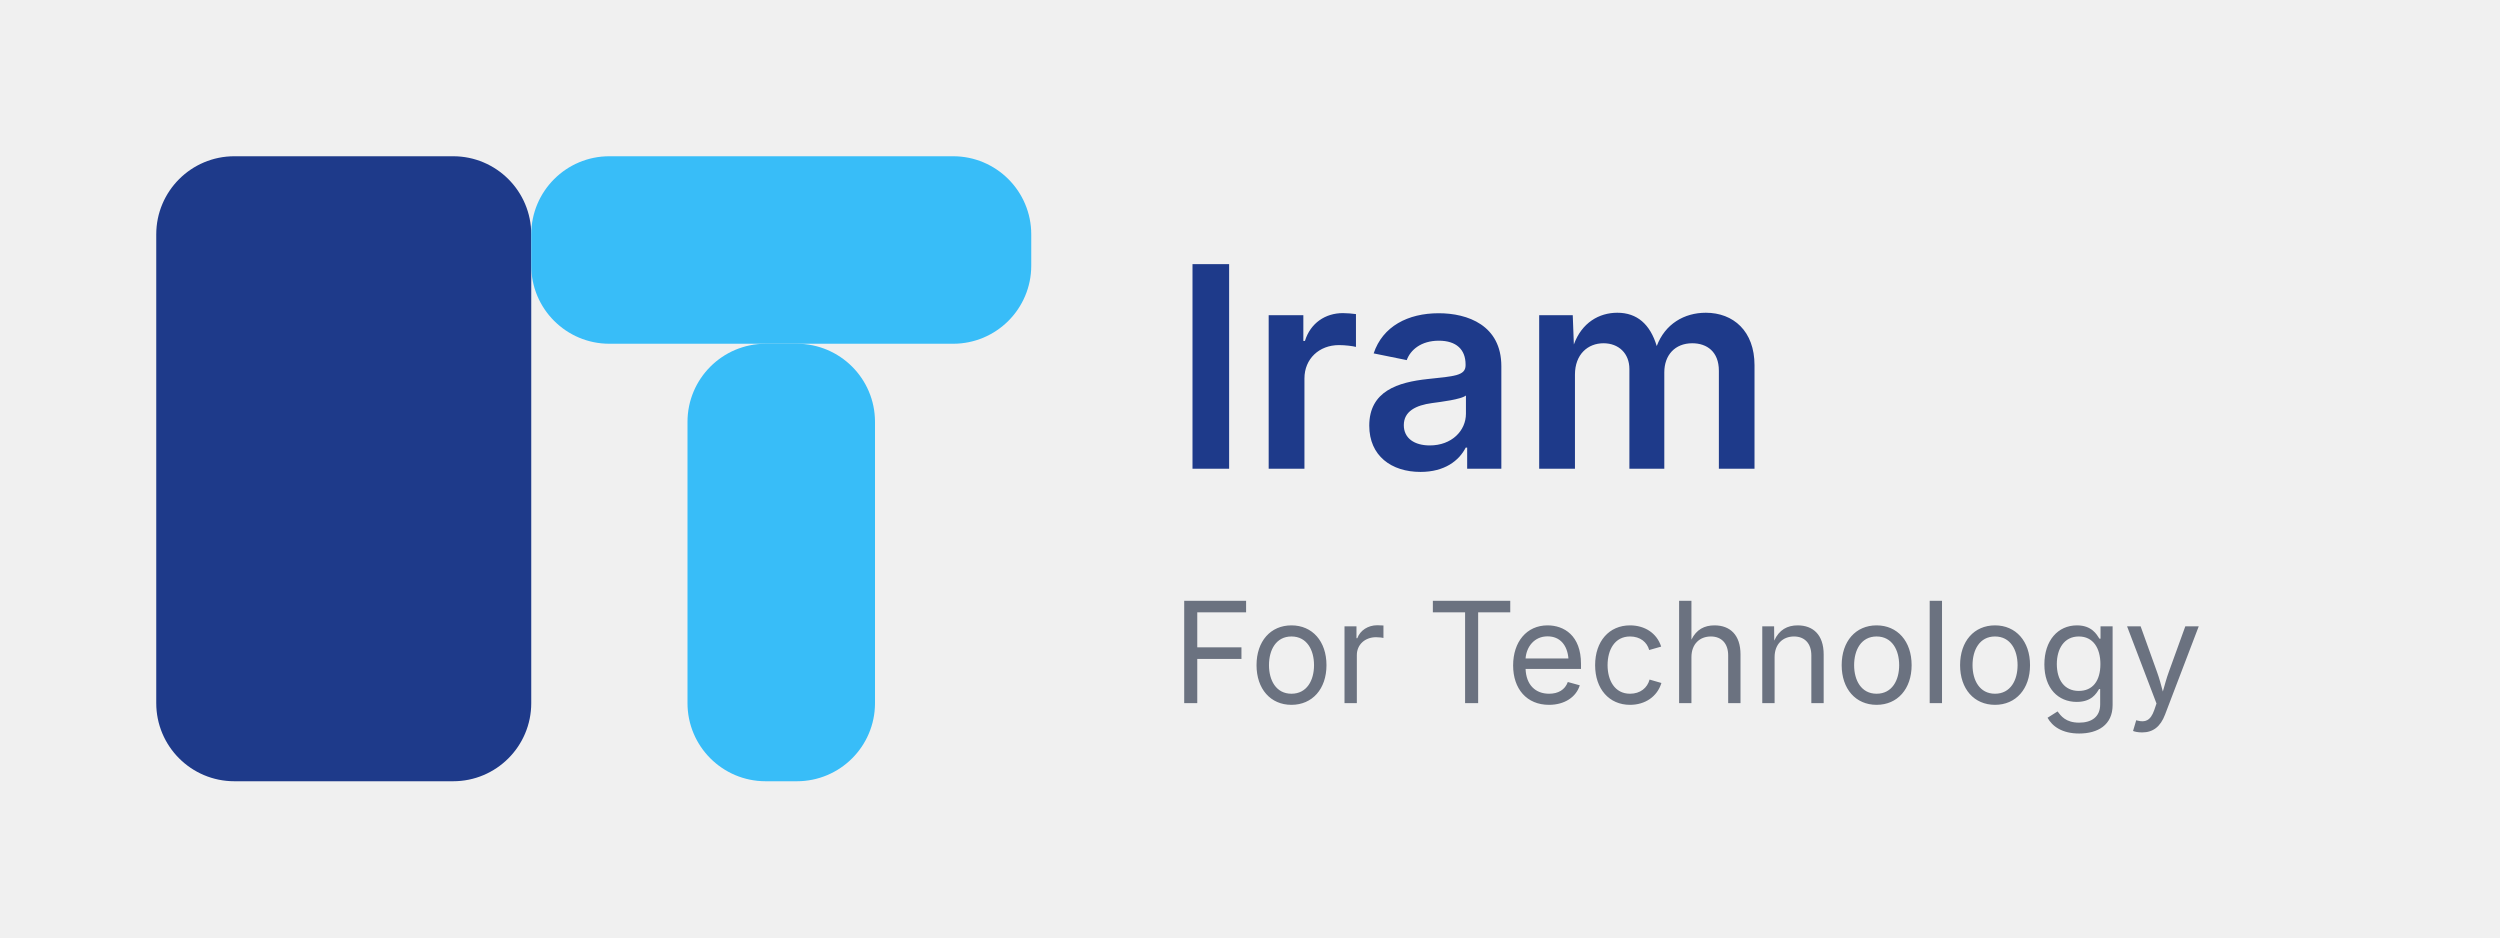
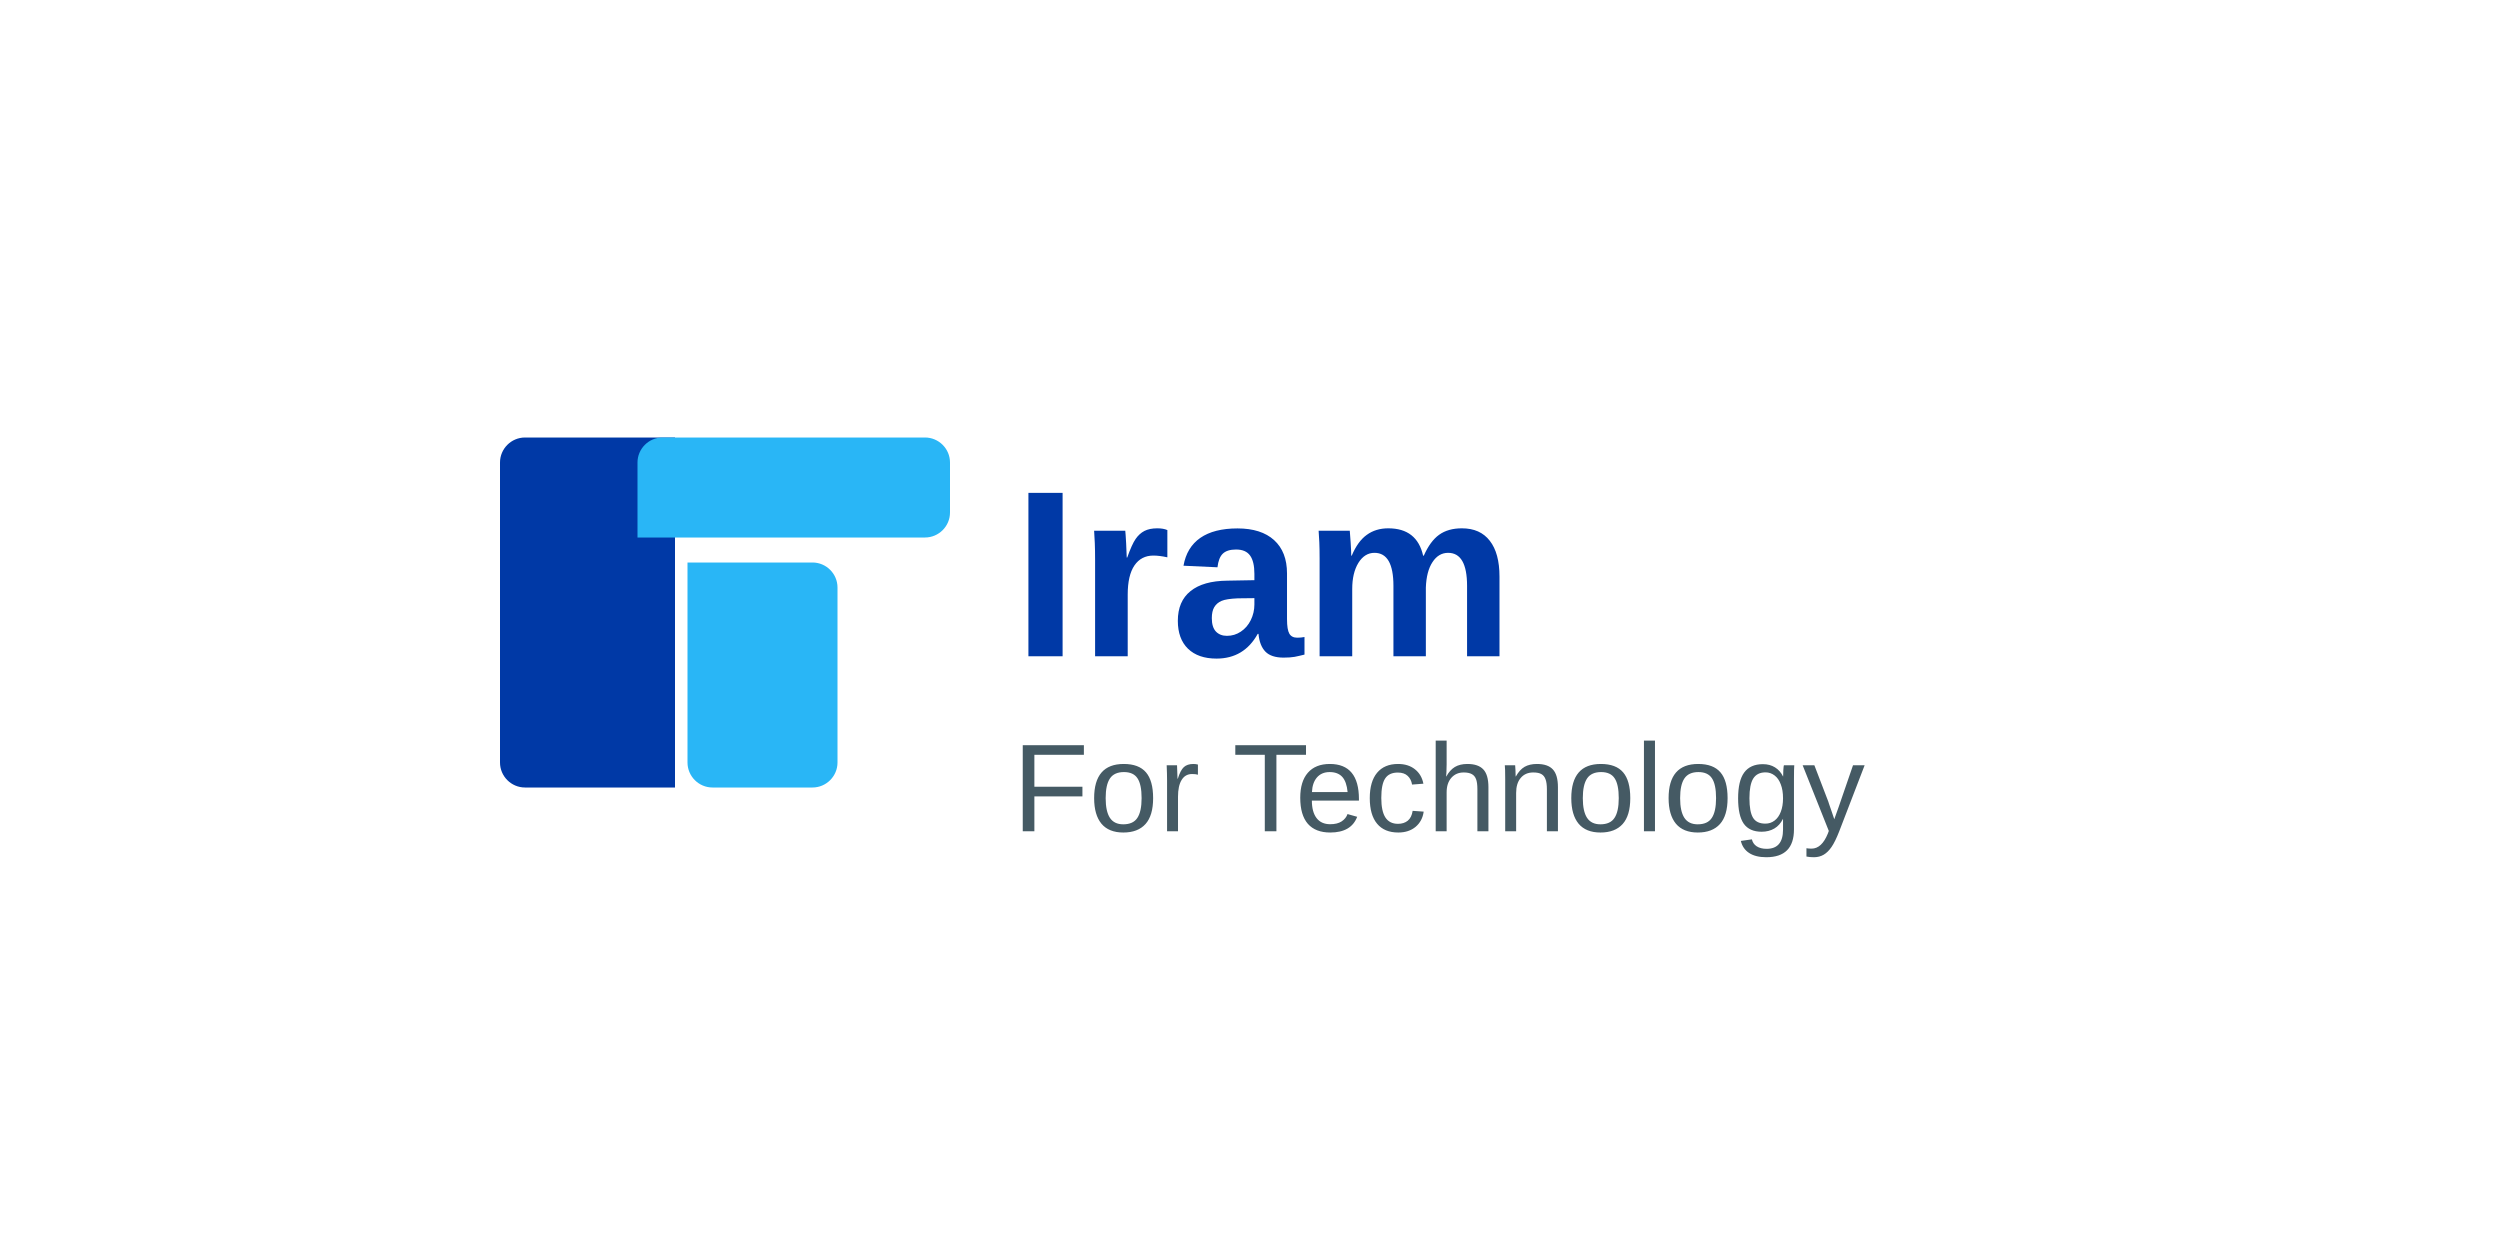
- <svg xmlns="http://www.w3.org/2000/svg" width="320" height="120" viewBox="0 0 320 120">
-   <rect x="20" y="20" width="48" height="80" rx="10" fill="#1E3A8A" />
-   <rect x="68" y="20" width="64" height="24" rx="10" fill="#38BDF8" />
-   <rect x="88" y="44" width="24" height="56" rx="10" fill="#38BDF8" />
-   <text x="150" y="60" font-family="Inter, Manrope, IBM Plex Sans, sans-serif" font-size="36" font-weight="600" fill="#1E3A8A">
-     Iram
-   </text>
-   <text x="150" y="90" font-family="Inter, Manrope, IBM Plex Sans, sans-serif" font-size="18" font-weight="400" fill="#6B7280">
-     For Technology
-   </text>
+ <svg xmlns="http://www.w3.org/2000/svg" width="400" height="200" viewBox="0 0 400 200">
+   <rect width="400" height="200" fill="white" />
+   <g transform="translate(80, 70)">
+     <path d="M0 4 C0 1.8 1.8 0 4 0 H28 V56 H4 C1.8 56 0 54.2 0 52 Z" fill="#0039A6" />
+     <path d="M22 4 C22 1.8 23.8 0 26 0 H68 C70.2 0 72 1.8 72 4 V12 C72 14.2 70.2 16 68 16 H22 Z" fill="#29B6F6" />
+     <path d="M34 20 H50 C52.2 20 54 21.8 54 24 V52 C54 54.2 52.2 56 50 56 H34 C31.8 56 30 54.2 30 52 V20 Z" fill="#29B6F6" />
+   </g>
+   <g transform="translate(162, 105)">
+     <text x="0" y="0" font-family="Arial, sans-serif" font-weight="bold" font-size="38" fill="#0039A6">Iram</text>
+     <text x="0" y="28" font-family="Arial, sans-serif" font-size="20" fill="#455A64">For Technology</text>
+   </g>
</svg>
